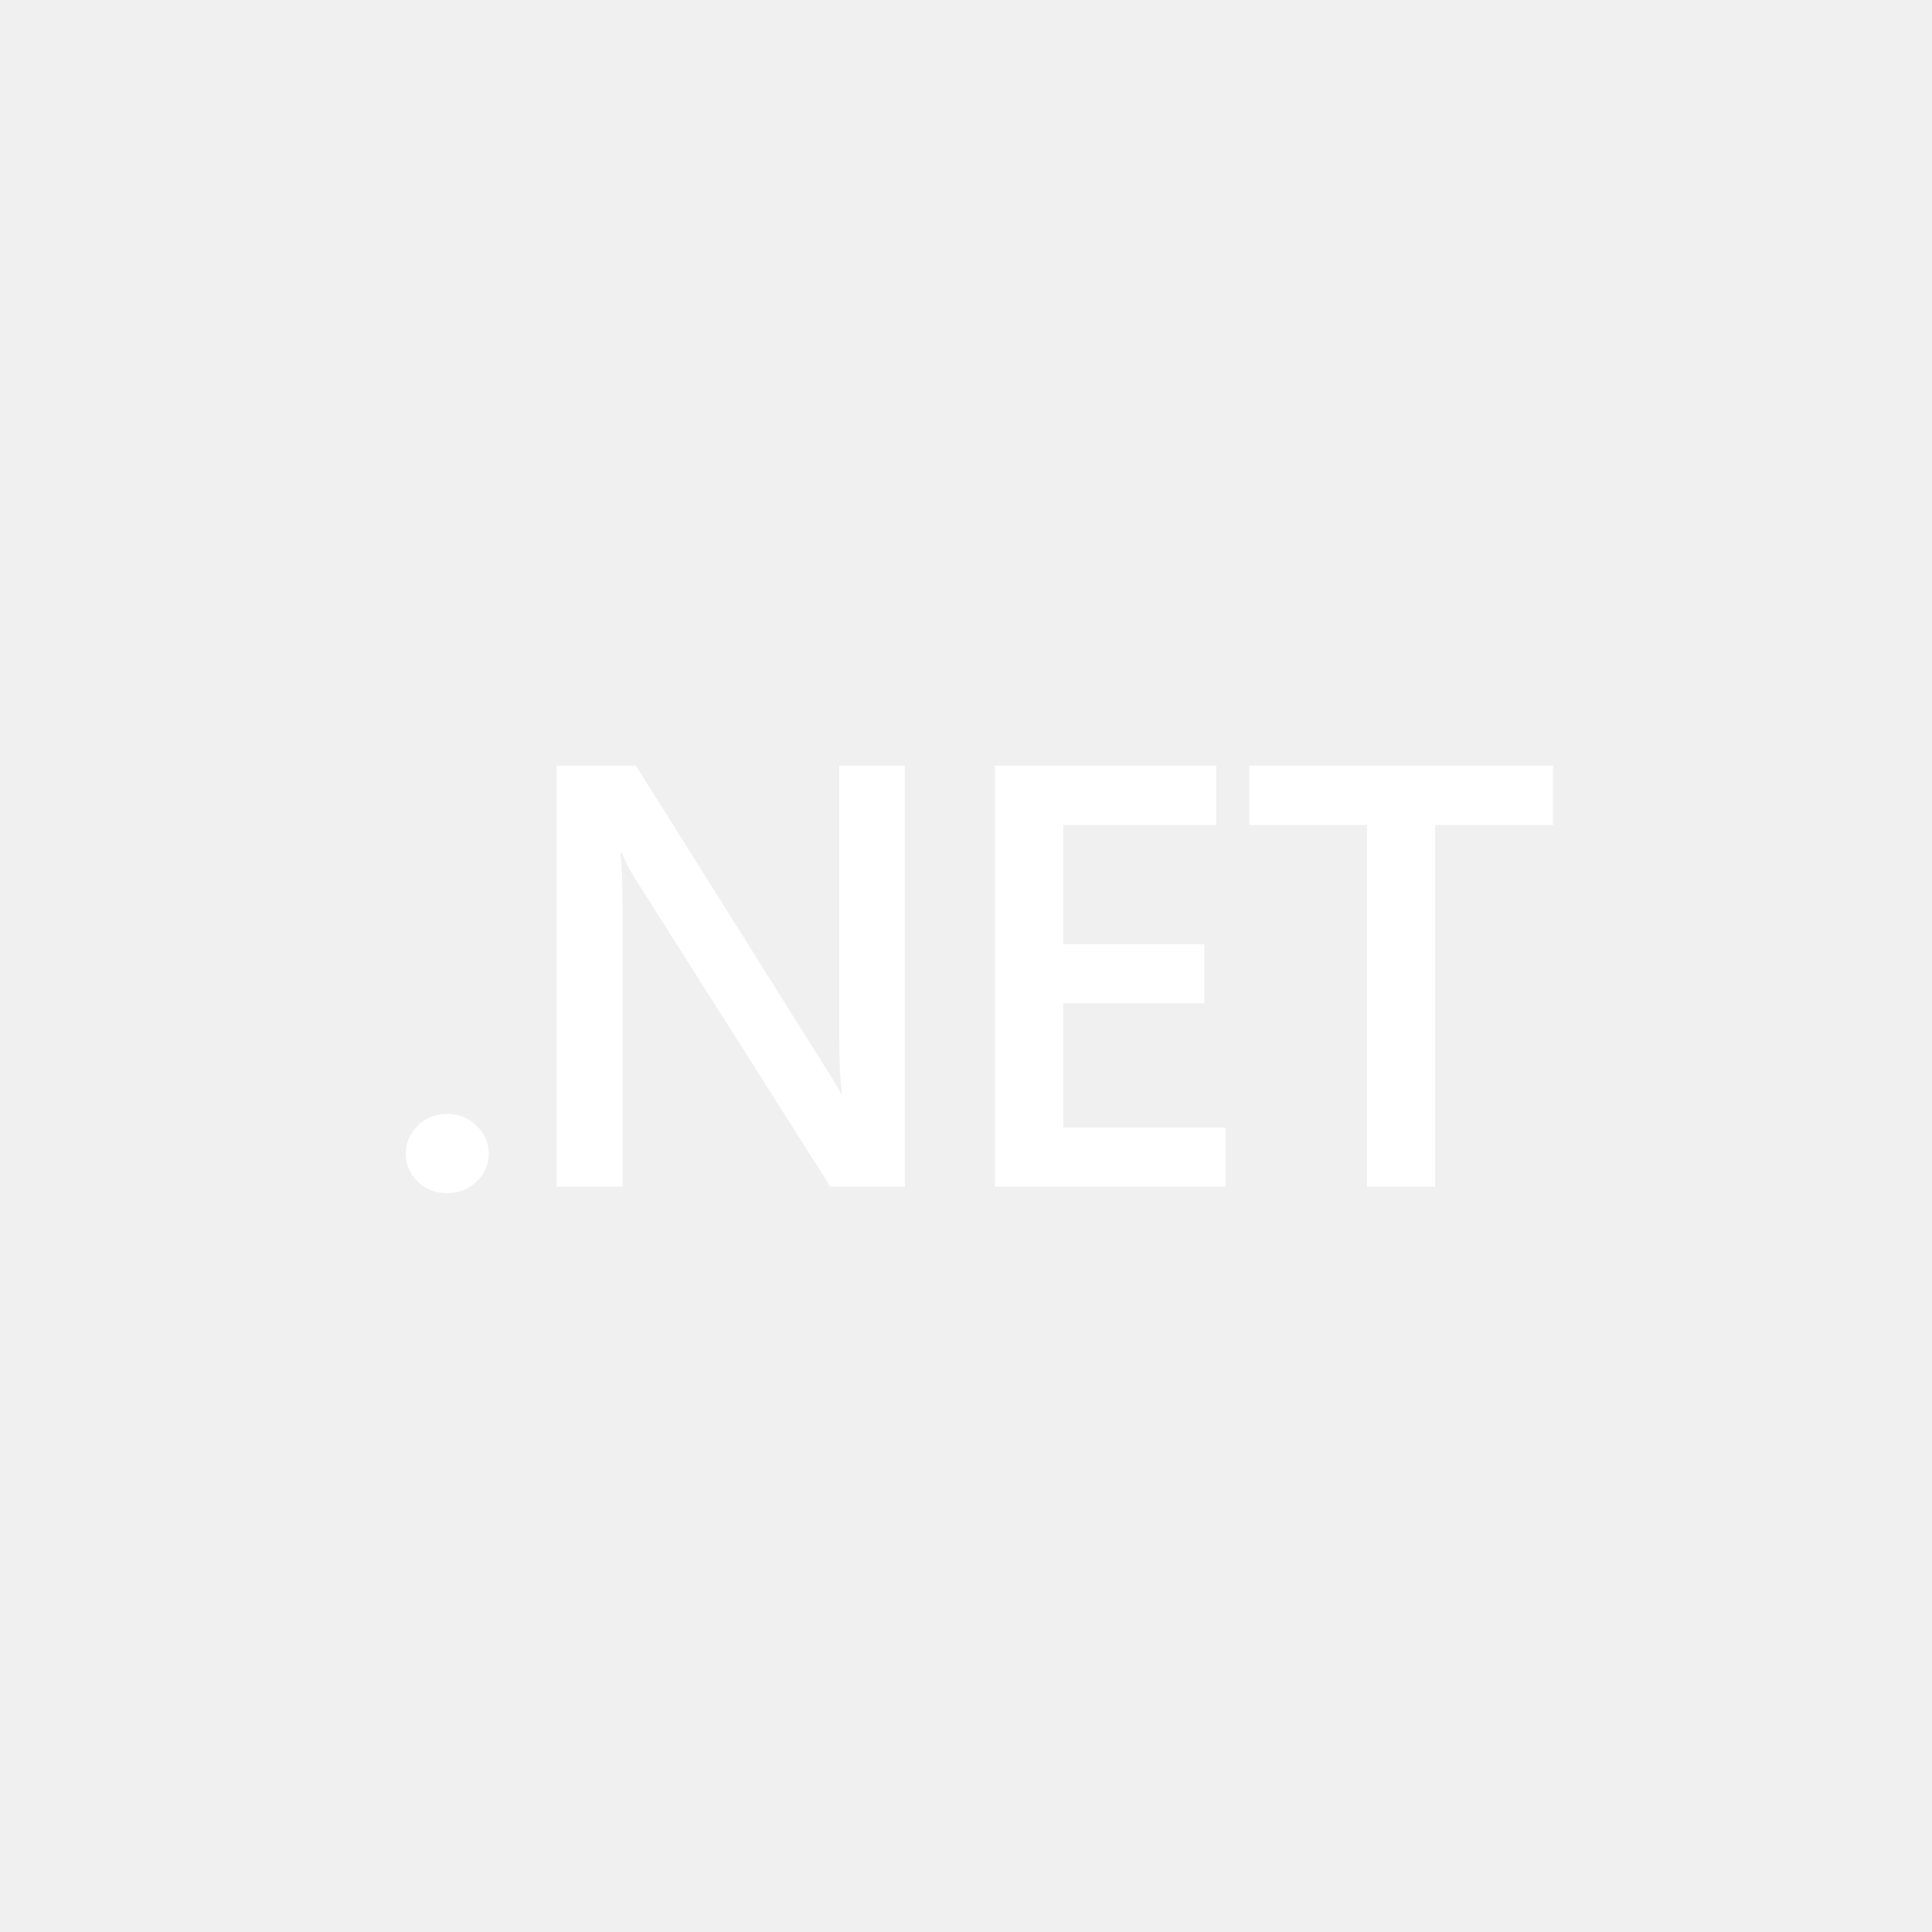
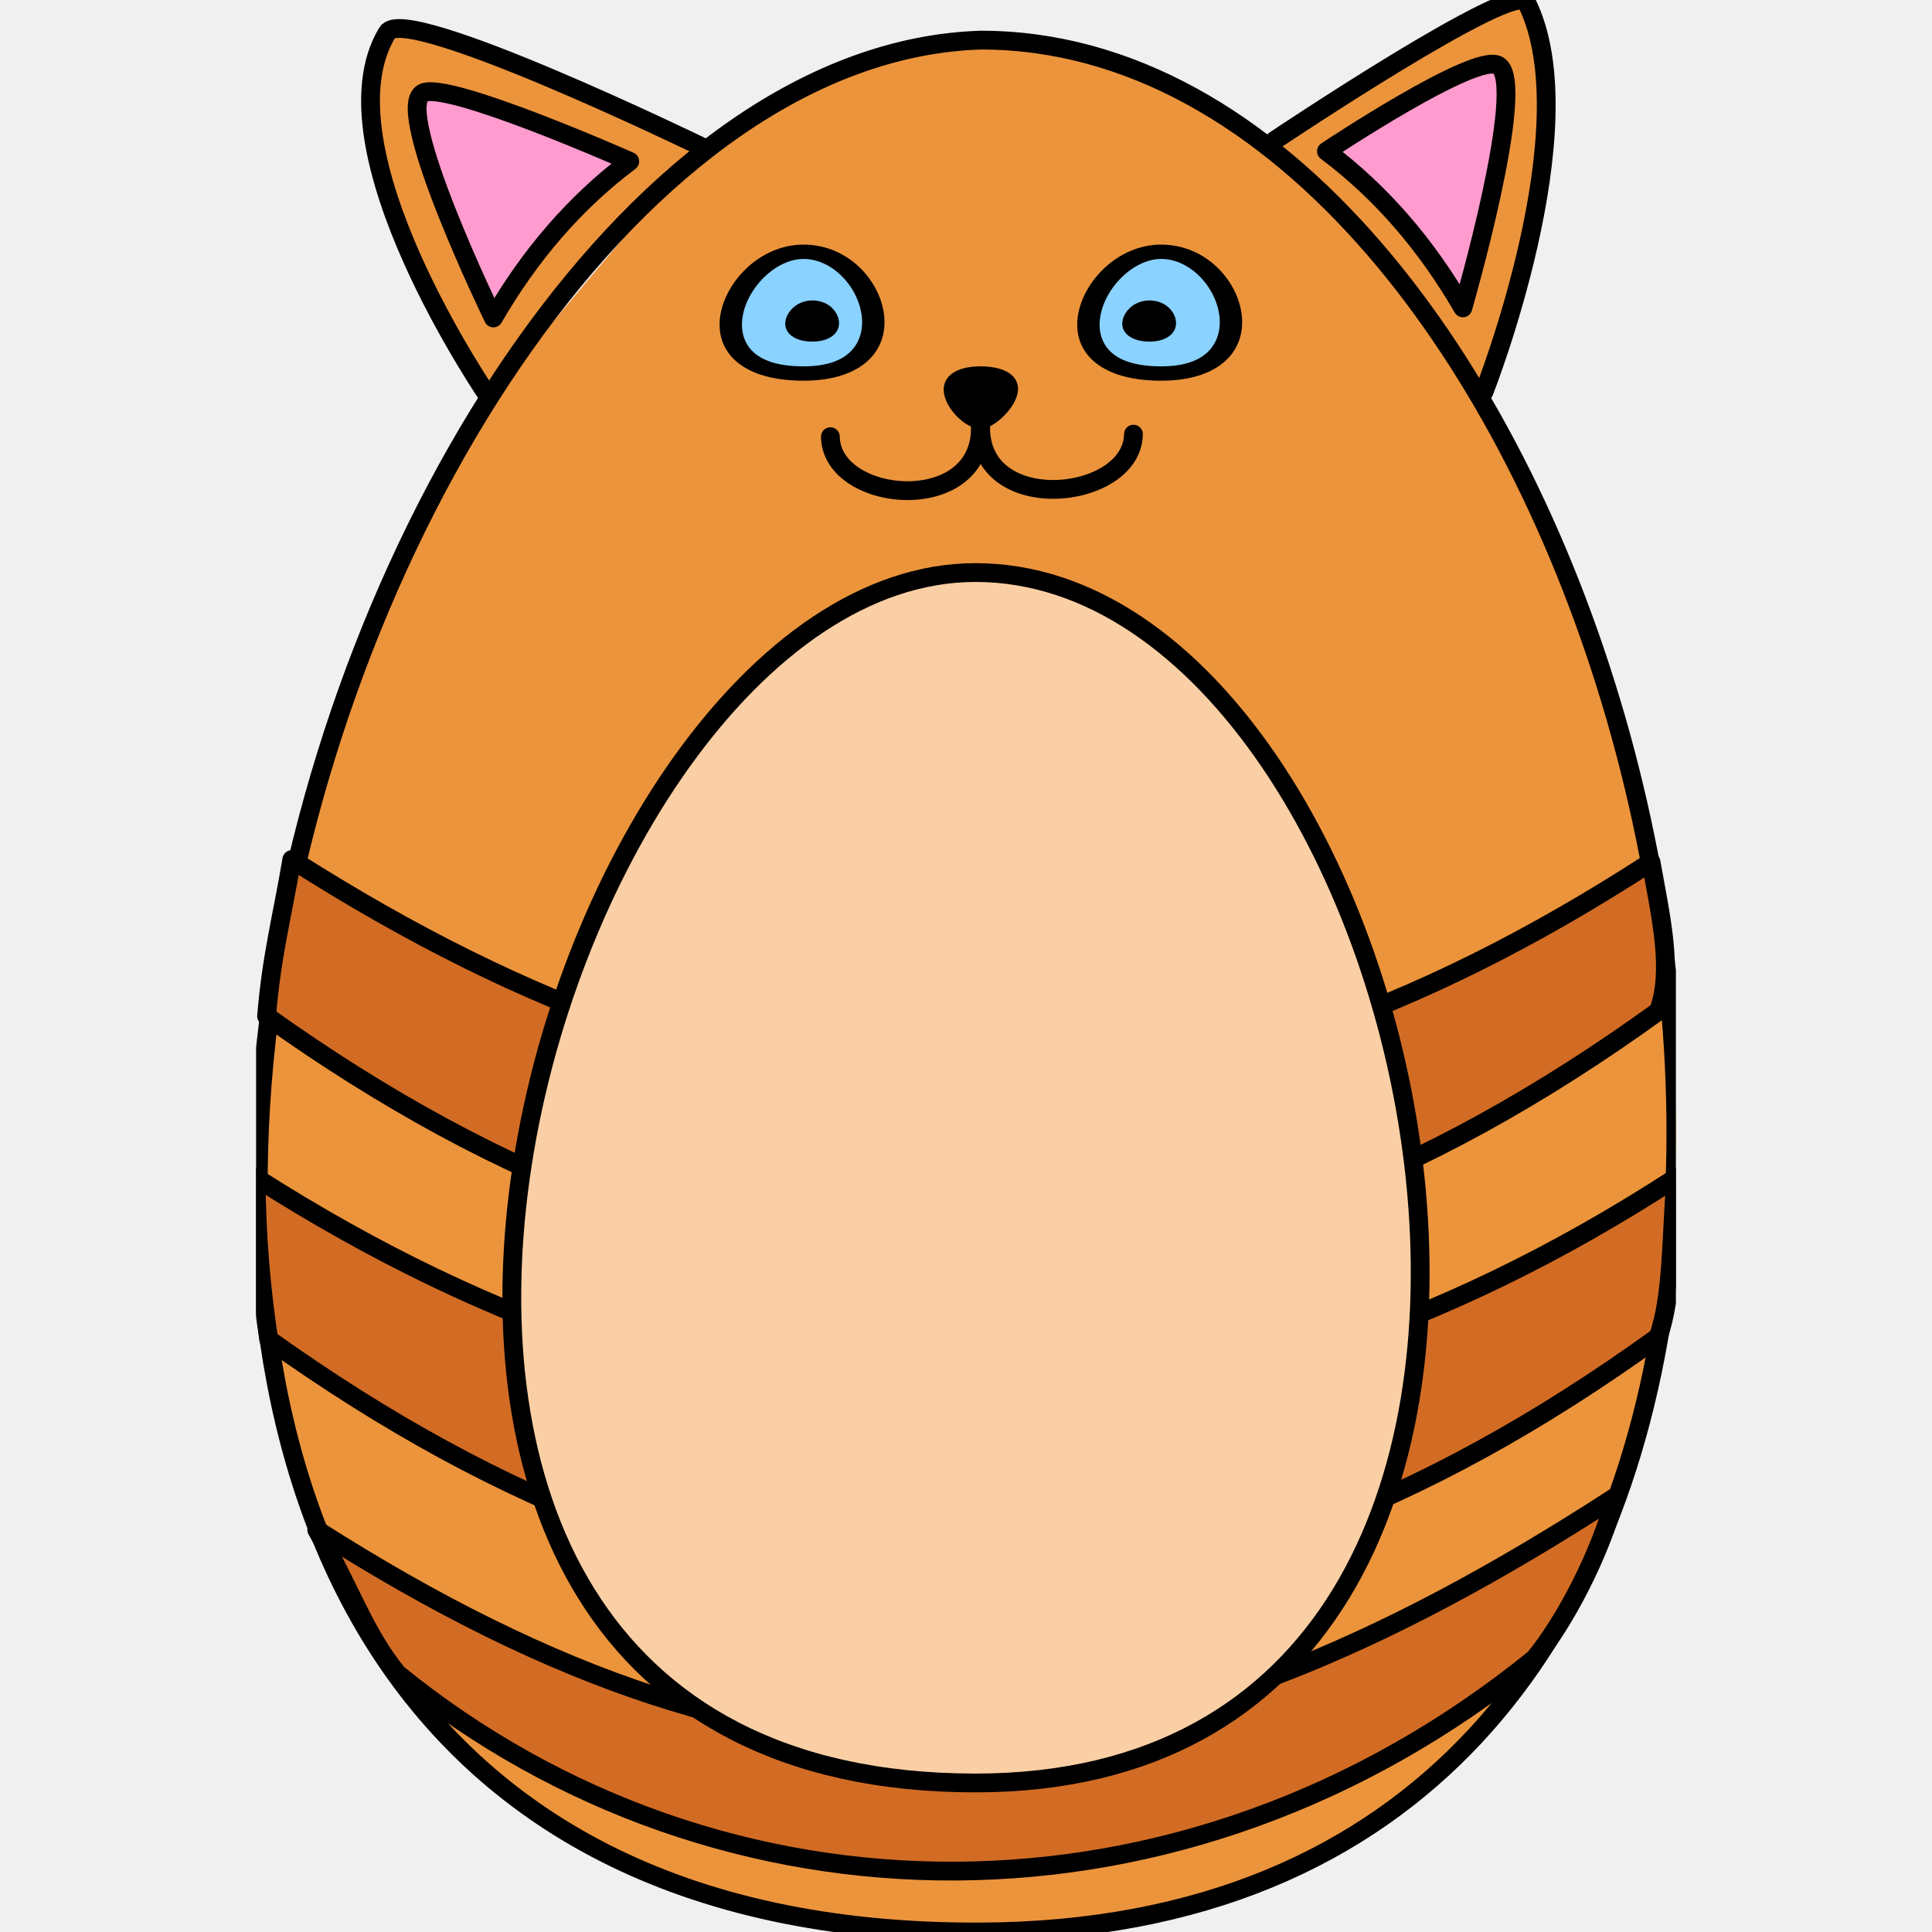
- <svg xmlns="http://www.w3.org/2000/svg" width="456" height="456" viewBox="0 0 456 456" version="1.1" xml:space="preserve" style="fill-rule:evenodd;clip-rule:evenodd;stroke-linejoin:round;stroke-miterlimit:2;">
-   <path d="m 105.5,281.609 c -2.703,0 -5.001,-0.9 -6.893,-2.702 -1.892,-1.848 -2.838,-4.042 -2.838,-6.582 0,-2.587 0.946,-4.804 2.838,-6.652 1.892,-1.848 4.19,-2.772 6.893,-2.772 2.748,0 5.068,0.924 6.96,2.772 1.937,1.848 2.906,4.064 2.906,6.652 0,2.54 -0.968,4.734 -2.906,6.582 -1.892,1.802 -4.212,2.702 -6.96,2.702 z" style="fill:#ffffff;fill-rule:nonzero;stroke-width:0.838" />
-   <path d="M 213.561,280.084 H 195.99 L 149.7,207.054 c -1.171,-1.848 -2.14,-3.765 -2.906,-5.751 h -0.406 c 0.361,2.125 0.541,6.675 0.541,13.65 v 65.132 h -15.543 v -99.36 h 18.719 l 44.737,71.298 c 1.892,2.957 3.109,4.989 3.649,6.098 h 0.27 c -0.45,-2.632 -0.676,-7.09 -0.676,-13.373 v -64.023 h 15.476 z" style="fill:#ffffff;fill-rule:nonzero;stroke-width:0.838" />
-   <path d="m 289.251,280.084 h -54.401 v -99.36 h 52.238 v 13.997 h -36.154 v 28.131 h 33.316 v 13.927 h -33.316 v 29.378 h 38.316 z" style="fill:#ffffff;fill-rule:nonzero;stroke-width:0.838" />
-   <path d="M 366.565,194.721 H 338.722 v 85.363 h -16.084 v -85.363 h -27.775 v -13.997 h 71.701 z" style="fill:#ffffff;fill-rule:nonzero;stroke-width:0.838" />
+ <svg xmlns="http://www.w3.org/2000/svg" width="100%" height="100%" viewBox="0 0 456 456" version="1.1" xml:space="preserve" style="fill-rule:evenodd;clip-rule:evenodd;stroke-linecap:round;stroke-linejoin:round;stroke-miterlimit:1.5;">
+   <g transform="matrix(0.45598,0,0,0.45598,228,228)">
+     <g id="pet_cat_zero.svg" transform="matrix(1,0,0,1,-372.325,-504.851)">
+       <clipPath id="_clip1">
+         <rect x="4.866" y="4.83" width="734.917" height="1000.04" />
+       </clipPath>
+       <g clip-path="url(#_clip1)">
+         <g transform="matrix(1.30744,0,0,1.30744,-273.698,-67.2343)">
+           <path d="M616.295,110.705C616.295,110.705 711.461,46.939 716,56C740.662,105.235 699.178,210.288 699.178,210.288M500,820C850.191,818.393 823.509,347.806 655.647,153.465C611.947,102.871 558.678,71 500,71C231.425,79.368 20.078,822.203 500,820ZM389,113C389,113 272.124,56.25 265,68C237.271,113.737 305.343,212.582 305.343,212.582" style="fill:rgb(236,148,59);stroke:black;stroke-width:7.44px;" />
+         </g>
+         <g transform="matrix(0.205184,0,-9.07218e-18,0.131518,186.074,98.0906)">
+           <path d="M497.879,761C780.26,760.999 679.628,281.796 497.879,281.796C324.756,281.738 190.494,761.001 497.879,761Z" style="fill:rgb(138,210,255);stroke:black;stroke-width:56.48px;" />
+         </g>
+         <g transform="matrix(0.205184,0,-9.07218e-18,0.131518,371.201,98.0906)">
+           <path d="M497.879,761C780.26,760.999 679.628,281.796 497.879,281.796C324.756,281.738 190.494,761.001 497.879,761Z" style="fill:rgb(138,210,255);stroke:black;stroke-width:56.48px;" />
+         </g>
+         <g transform="matrix(0.0452208,0,-1.99944e-18,0.0289855,444.791,155.881)">
+           <path d="M497.879,761C780.26,760.999 679.628,281.796 497.879,281.796C324.756,281.738 190.494,761.001 497.879,761Z" style="stroke:black;stroke-width:256.25px;" />
+         </g>
+         <g transform="matrix(0.0452208,0,-1.99944e-18,0.0289855,270.343,155.881)">
+           <path d="M497.879,761C780.26,760.999 679.628,281.796 497.879,281.796C324.756,281.738 190.494,761.001 497.879,761Z" style="stroke:black;stroke-width:256.25px;" />
+         </g>
+         <g transform="matrix(-0.081576,9.99018e-18,-2.7966e-18,-0.0522884,420.306,237.967)">
+           <path d="M497.879,761C780.26,760.999 631.546,356.809 497.879,281.796C372.838,356.751 190.494,761.001 497.879,761Z" style="stroke:black;stroke-width:142.05px;" />
+         </g>
+         <g transform="matrix(1.30744,0,0,1.30744,-273.698,-67.2343)">
+           <path d="M499.747,222.165C502.441,259.994 440.808,254.941 440.422,228" style="fill:none;stroke:black;stroke-width:7.44px;" />
+         </g>
+         <g transform="matrix(-1.30744,0,0,1.30744,1033.52,-63.3119)">
+           <path d="M499.832,219.165C502.526,256.994 439.808,250.941 439.422,224" style="fill:none;stroke:black;stroke-width:7.44px;" />
+         </g>
+         <g transform="matrix(1.30744,0,0,1.30744,-273.698,-66.714)">
+           <path d="M213.061,521C400.429,640.564 587.797,642.603 775.165,521C773.22,543.667 773.981,567.779 768.165,584C579.888,720.14 404.585,718.07 218.061,585C215.035,565.026 213.215,543.846 213.061,521Z" style="fill:rgb(210,108,36);stroke:black;stroke-width:7.44px;" />
+         </g>
+         <g transform="matrix(1.30744,0,0,1.30744,-273.507,-235.374)">
+           <path d="M227.061,524C414.429,643.564 577.797,646.603 765.165,525C769.22,547.667 773.981,567.779 768.165,584C579.888,720.14 403.585,719.07 217.061,586C219.035,562.026 223.215,546.846 227.061,524Z" style="fill:rgb(210,108,36);stroke:black;stroke-width:7.44px;" />
+         </g>
+         <g transform="matrix(1.30744,0,0,1.30744,-273.698,98.5136)">
+           <path d="M237.061,534C424.429,653.564 563.797,642.603 751.165,521C745.22,543.667 730.981,570.779 719.165,585C580.53,697.428 397.125,694.894 269.061,591C256.035,575.026 251.215,558.846 237.061,534Z" style="fill:rgb(210,108,36);stroke:black;stroke-width:7.44px;" />
+         </g>
+         <g transform="matrix(1.30744,0,0,1.30744,-273.698,-67.2343)">
+           <path d="M497.879,761C780.26,760.999 679.628,281.796 497.879,281.796C324.756,281.738 190.494,761.001 497.879,761Z" style="fill:rgb(251,207,165);stroke:black;stroke-width:7.44px;" />
+         </g>
+         <g transform="matrix(1.30744,0,0,1.30744,-273.698,-67.2343)">
+           <path d="M361,119C338.917,135.583 321.187,156.52 307,181C307,181 267.211,98.986 279,92C288,86.667 361,119 361,119Z" style="fill:rgb(255,155,206);stroke:black;stroke-width:7.44px;" />
+         </g>
+         <g transform="matrix(-1.30744,0,0,1.30744,1030.89,-72.464)">
+           <path d="M361,119C338.917,135.583 321.187,156.52 307,181C307,181 281.211,91.986 293,85C302,79.667 361,119 361,119Z" style="fill:rgb(255,155,206);stroke:black;stroke-width:7.44px;" />
+         </g>
+       </g>
+     </g>
+     <g id="pet_cat_zero.svg1">
+         </g>
+   </g>
</svg>
